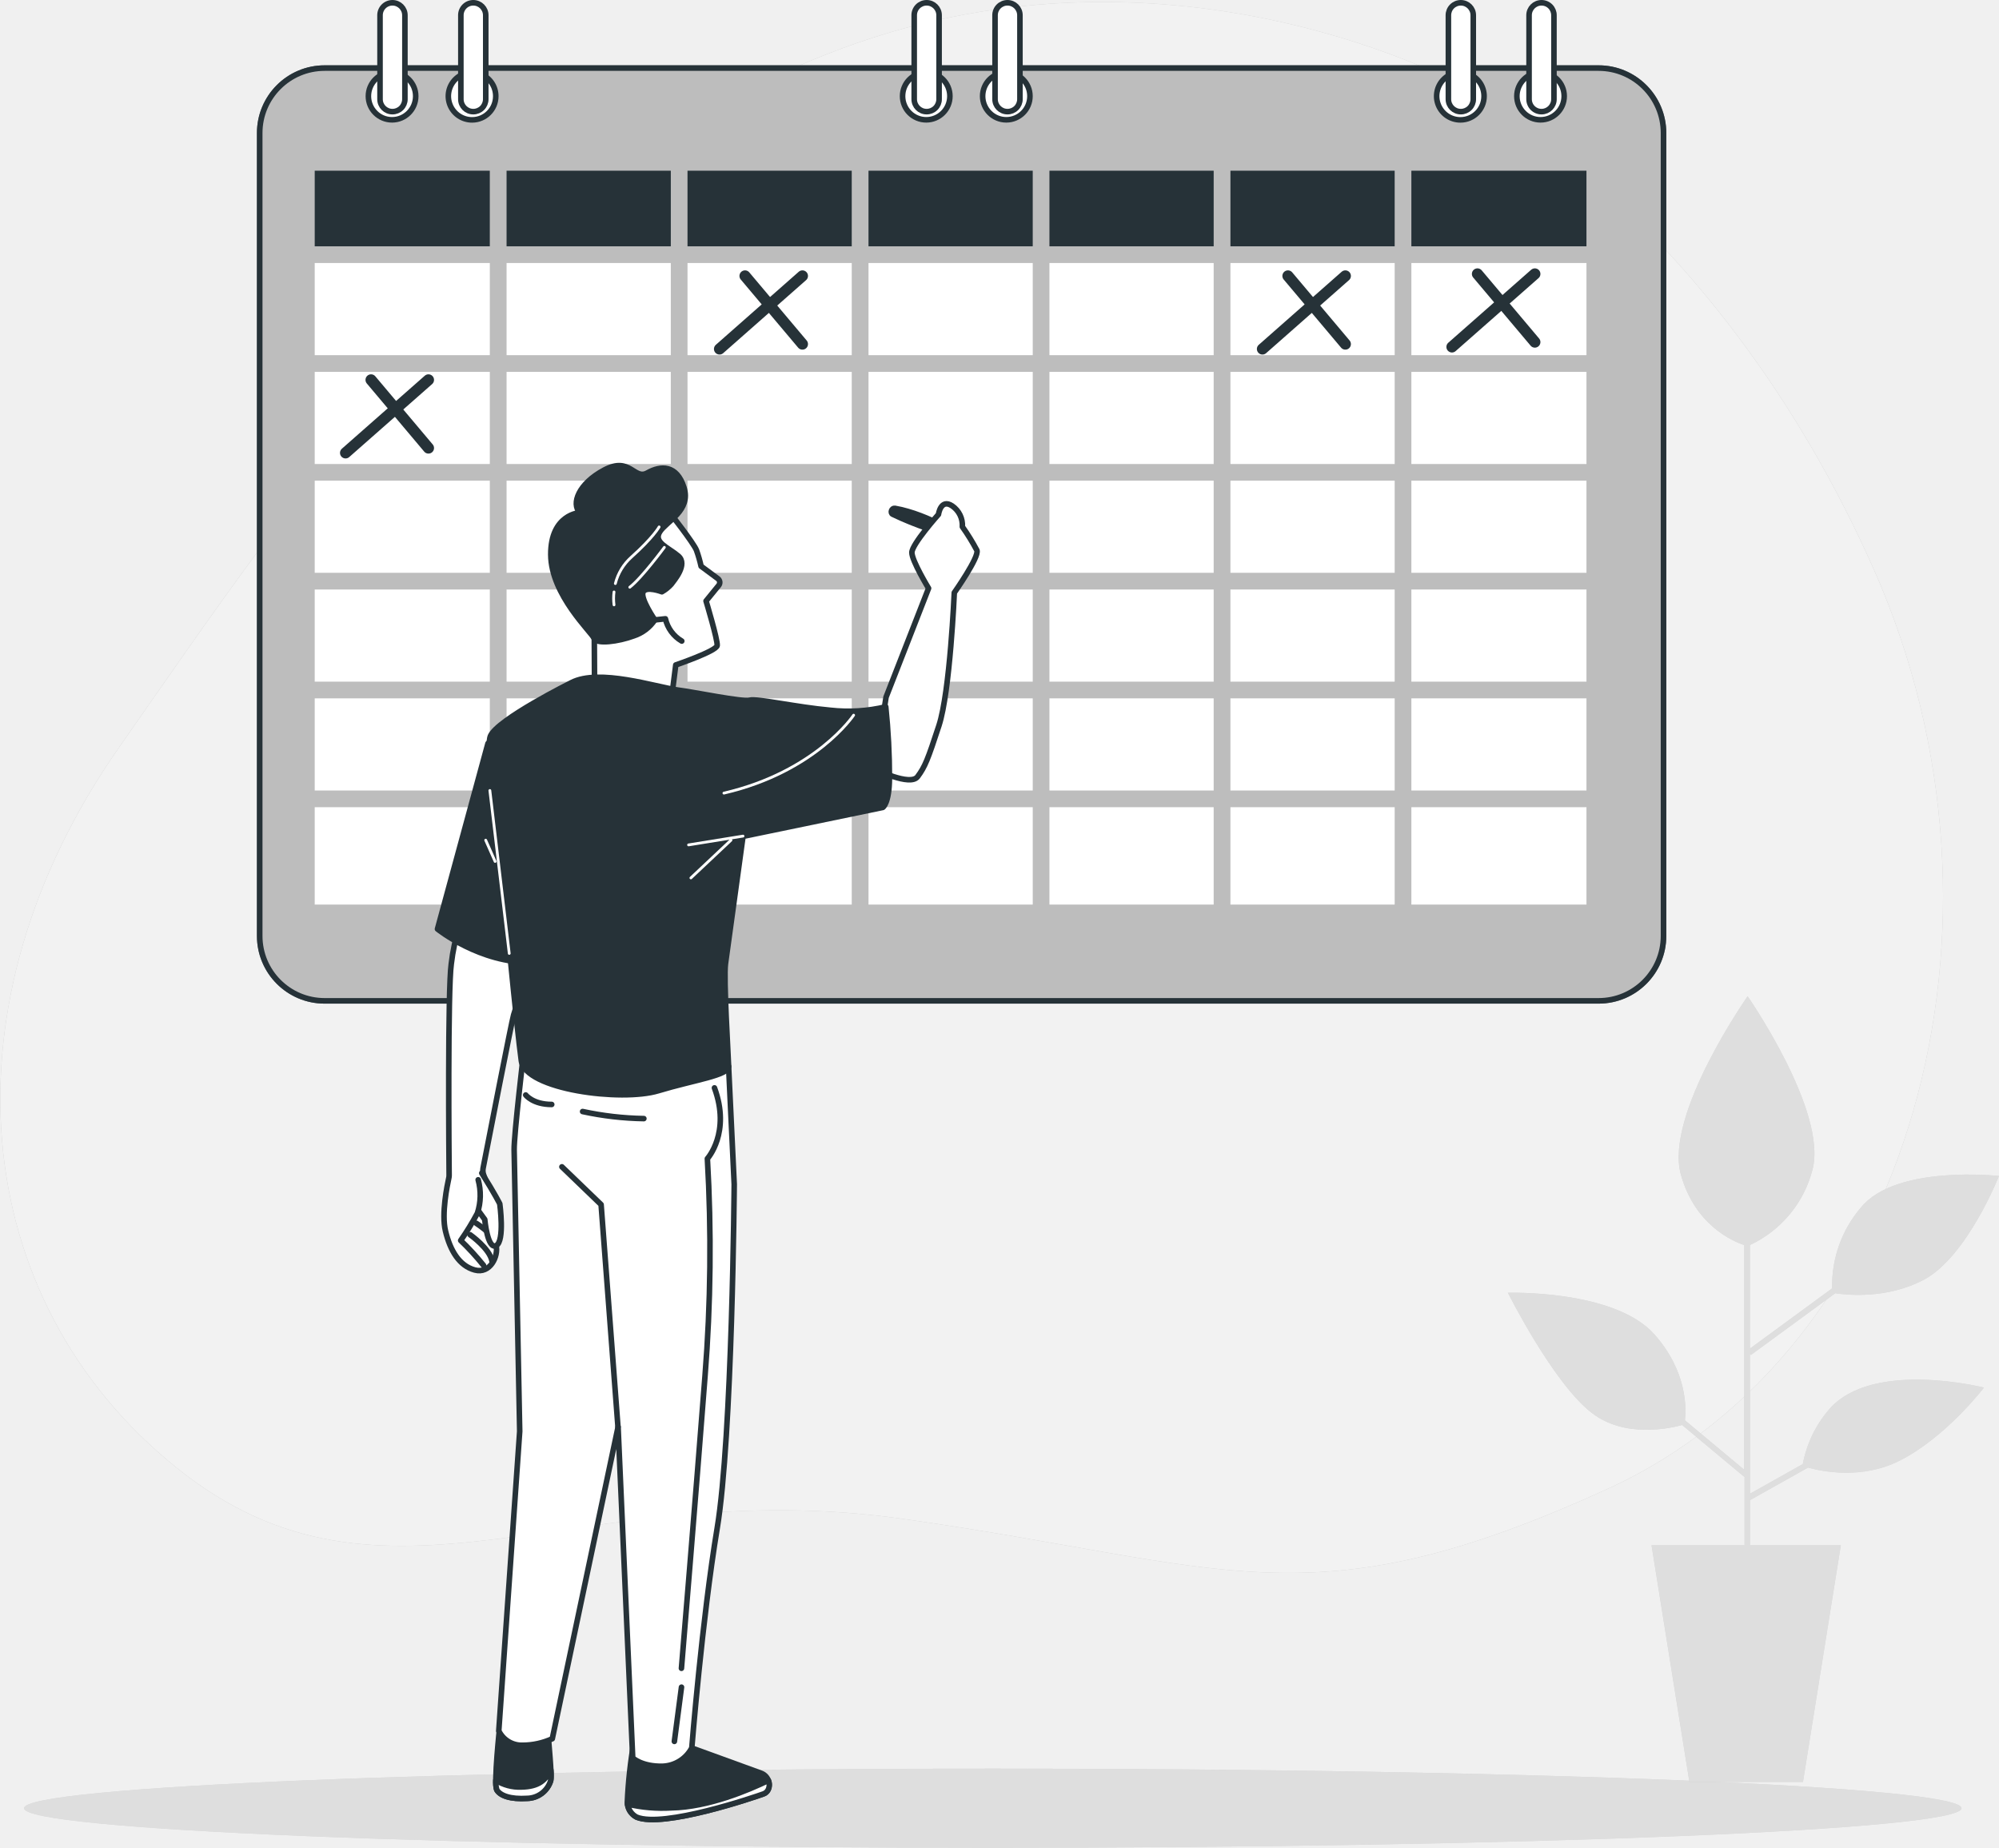
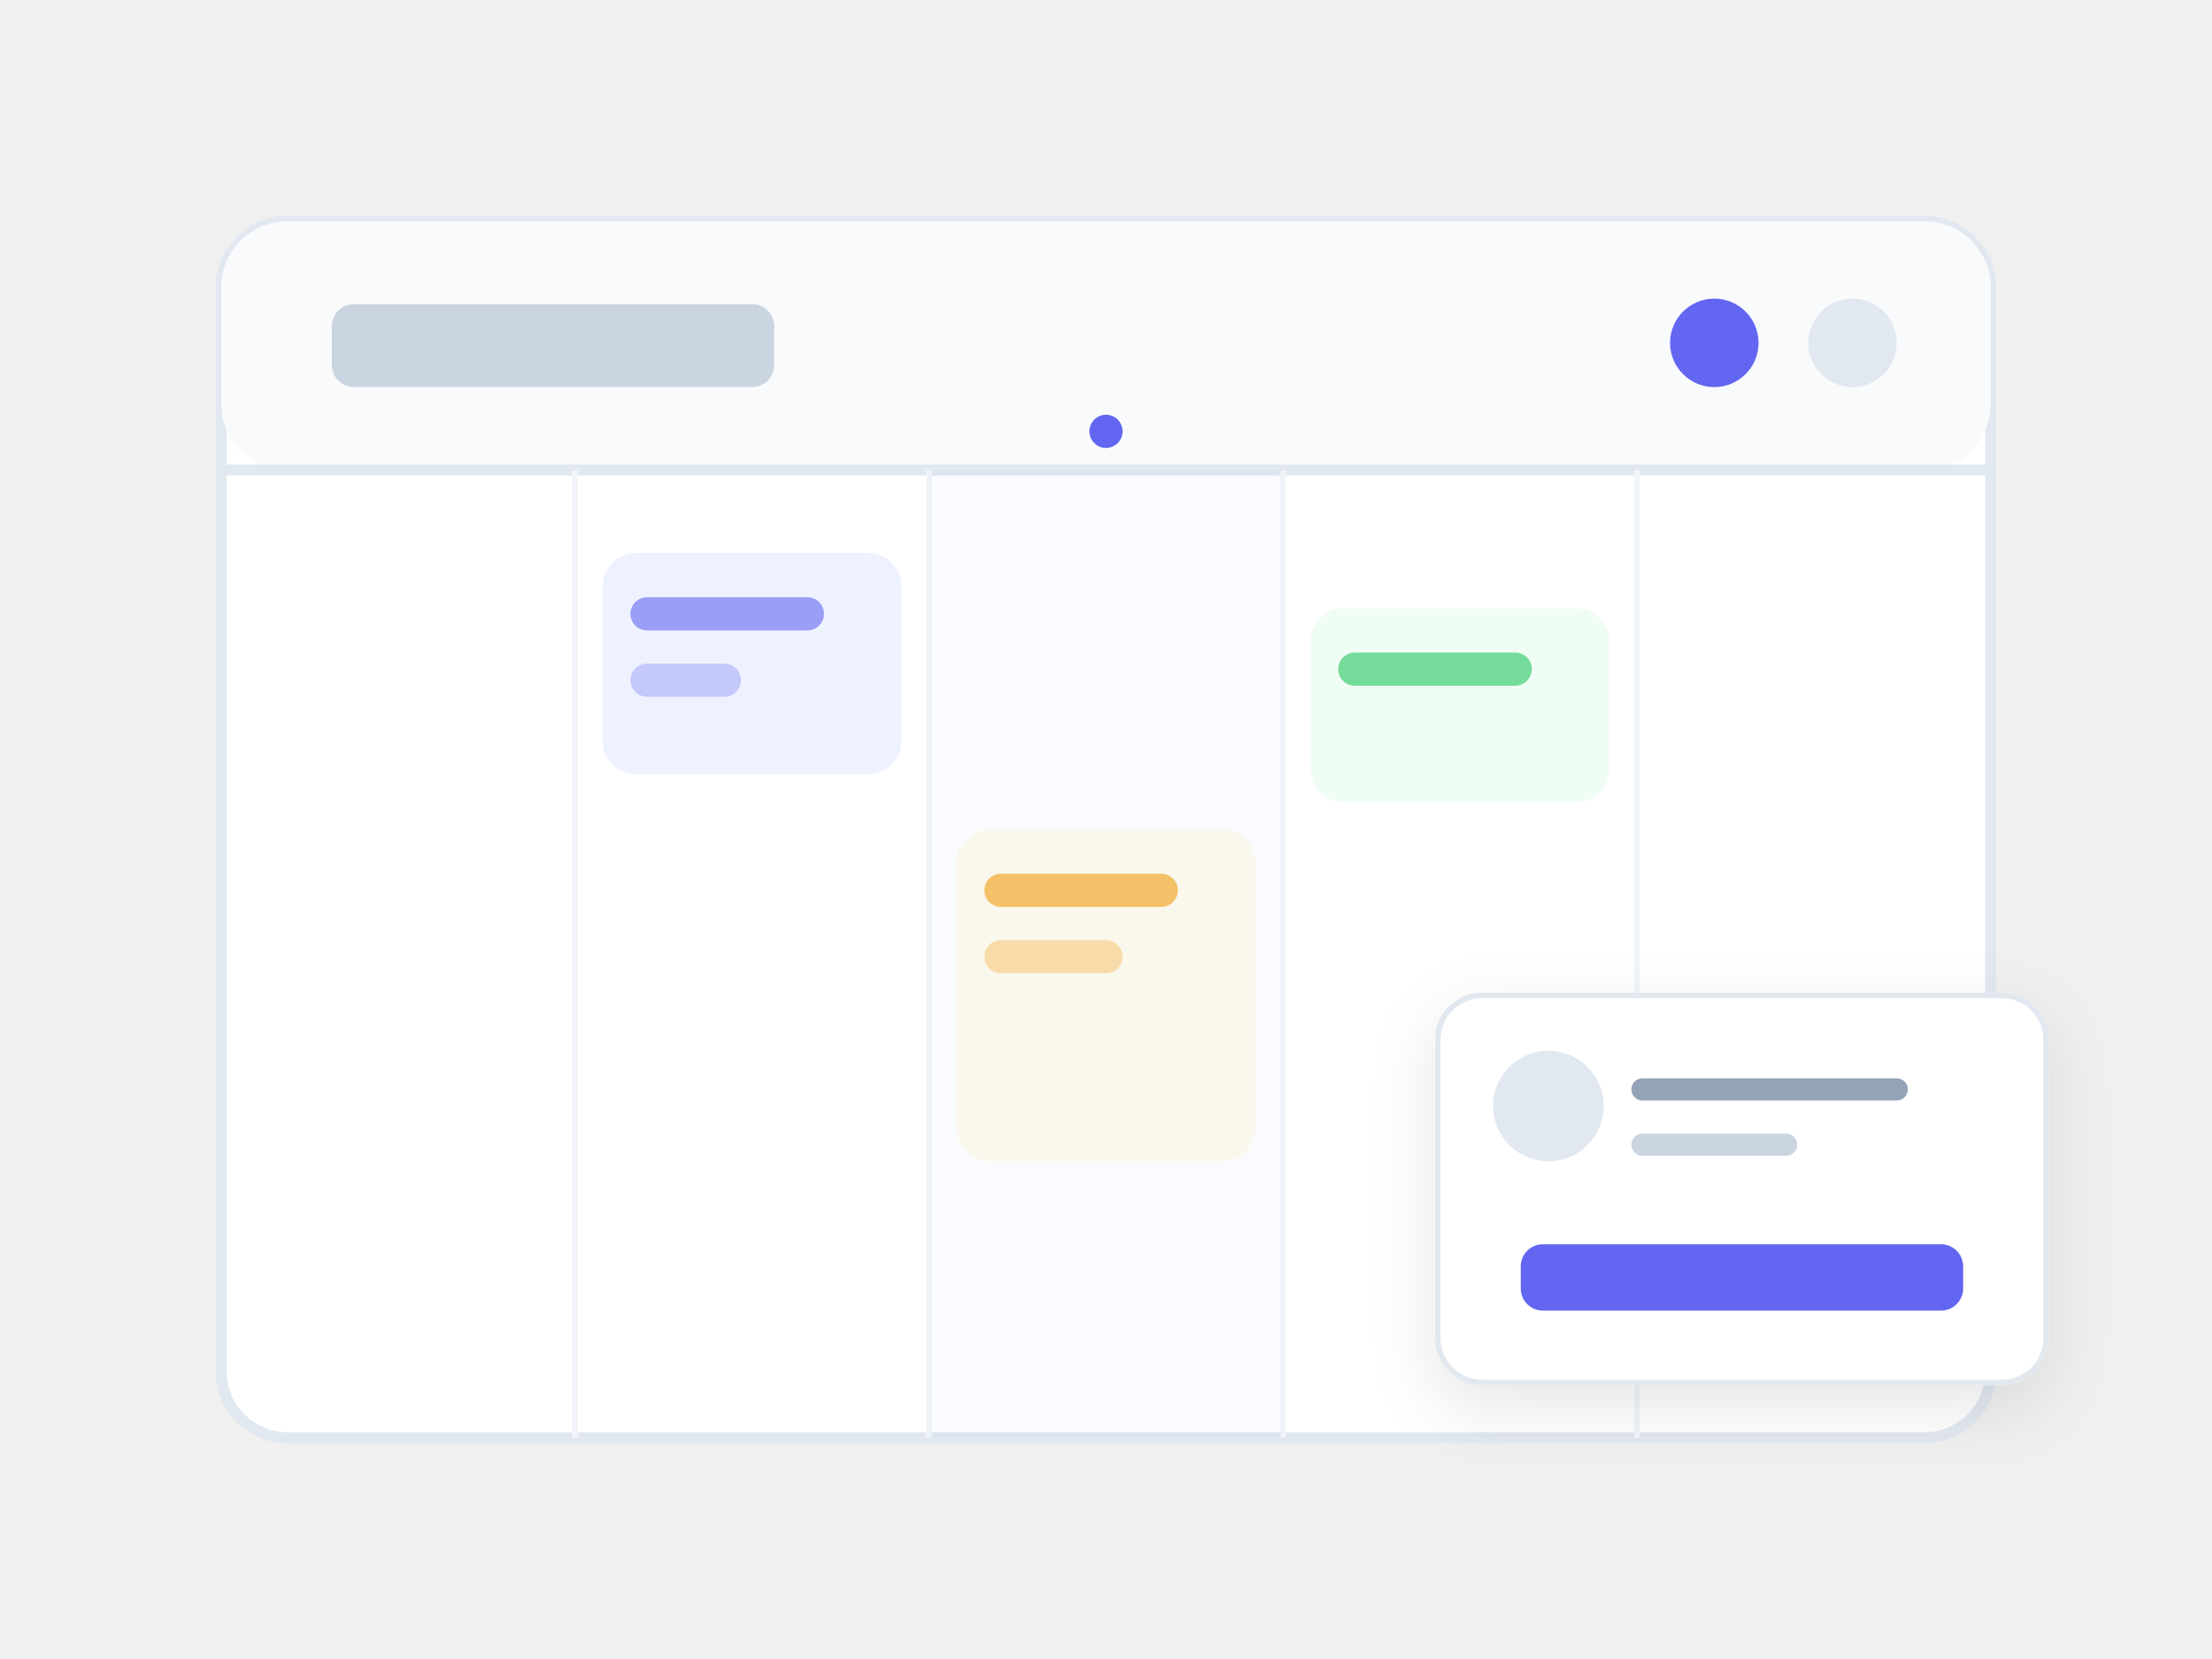
- <svg xmlns="http://www.w3.org/2000/svg" viewBox="0 0 359.06 331.87">
-   <defs>
-     <style>.cls-1,.cls-4,.cls-5{fill:#bdbdbd;}.cls-10,.cls-2,.cls-3,.cls-6,.cls-8{fill:#fff;}.cls-2{opacity:0.8;}.cls-3{opacity:0.5;}.cls-10,.cls-11,.cls-13,.cls-4,.cls-5,.cls-8,.cls-9{stroke:#263238;}.cls-10,.cls-11,.cls-12,.cls-13,.cls-4,.cls-5,.cls-8,.cls-9{stroke-linecap:round;}.cls-4,.cls-5,.cls-8{stroke-miterlimit:10;}.cls-5{opacity:0.7;}.cls-11,.cls-7{fill:#263238;}.cls-12,.cls-13,.cls-9{fill:none;}.cls-10,.cls-11,.cls-12,.cls-13,.cls-9{stroke-linejoin:round;}.cls-9{stroke-width:2px;}.cls-12{stroke:#fff;stroke-width:0.5px;}</style>
-   </defs>
-   <g id="Background_Simple" data-name="Background Simple">
-     <path class="cls-1" d="M334.58,119.45s-52.13-29.16-111.94-7-97.93,79.8-130,125.71-27.19,99,10.43,129.24,71.72.9,130.33,9.16,72.88,19.26,126.89-5.45,76-101,47.66-165S334.58,119.45,334.58,119.45Z" transform="translate(-71.35 -103.78)" />
-     <path class="cls-2" d="M334.58,119.45s-52.13-29.16-111.94-7-97.93,79.8-130,125.71-27.19,99,10.43,129.24,71.72.9,130.33,9.16,72.88,19.26,126.89-5.45,76-101,47.66-165S334.58,119.45,334.58,119.45Z" transform="translate(-71.35 -103.78)" />
-   </g>
-   <g id="Ground">
-     <path class="cls-1" d="M423.67,428.55c0,3.92-77.91,7.1-174,7.1s-174-3.18-174-7.1,77.9-7.11,174-7.11S423.67,424.62,423.67,428.55Z" transform="translate(-71.35 -103.78)" />
-     <path class="cls-3" d="M423.67,428.55c0,3.92-77.91,7.1-174,7.1s-174-3.18-174-7.1,77.9-7.11,174-7.11S423.67,424.62,423.67,428.55Z" transform="translate(-71.35 -103.78)" />
-   </g>
-   <g id="Plants">
-     <path class="cls-1" d="M399.91,356.9a21,21,0,0,0-4.74,9.84l-9.5,5.33V346.88l.18.26L401,336.05c1.91.3,9.26,1.14,16-2.47C424.72,329.39,430.4,315,430.4,315s-18.53-2.09-24.81,5.68a21.53,21.53,0,0,0-5.15,14.5L385.67,346v-18.6a20.57,20.57,0,0,0,11.25-13.58c2.69-10.47-11.66-31.1-11.66-31.1s-14.95,21.23-12,32c2.53,9.12,9.34,12,11.37,12.68v40.35L374,358.88c.24-2.12.43-8.77-5.49-15.44-7.18-8.07-26.31-7.47-26.31-7.47s8.07,16.14,15,21.53c6,4.7,14.3,2.78,16.29,2.22l11.22,9.35v12.26H368l6.8,42.5h20.4l6.8-42.5H385.67v-8.11l10.44-5.85c2.54.7,9.64,2.16,16.36-1.2C420.84,362,427.71,353,427.71,353S407.68,347.93,399.91,356.9Z" transform="translate(-71.35 -103.78)" />
-     <path class="cls-3" d="M399.91,356.9a21,21,0,0,0-4.74,9.84l-9.5,5.33V346.88l.18.26L401,336.05c1.91.3,9.26,1.14,16-2.47C424.72,329.39,430.4,315,430.4,315s-18.53-2.09-24.81,5.68a21.53,21.53,0,0,0-5.15,14.5L385.67,346v-18.6a20.57,20.57,0,0,0,11.25-13.58c2.69-10.47-11.66-31.1-11.66-31.1s-14.95,21.23-12,32c2.53,9.12,9.34,12,11.37,12.68v40.35L374,358.88c.24-2.12.43-8.77-5.49-15.44-7.18-8.07-26.31-7.47-26.31-7.47s8.07,16.14,15,21.53c6,4.7,14.3,2.78,16.29,2.22l11.22,9.35v12.26H368l6.8,42.5h20.4l6.8-42.5H385.67v-8.11l10.44-5.85c2.54.7,9.64,2.16,16.36-1.2C420.84,362,427.71,353,427.71,353S407.68,347.93,399.91,356.9Z" transform="translate(-71.35 -103.78)" />
-   </g>
-   <g id="Calendar">
-     <rect class="cls-4" x="46.65" y="12.23" width="252.15" height="167.53" rx="11.66" ry="11.66" />
-     <rect class="cls-5" x="46.65" y="12.23" width="252.15" height="167.53" rx="11.66" ry="11.66" />
-     <rect class="cls-6" x="123.49" y="105.88" width="29.5" height="16.55" />
-     <rect class="cls-6" x="123.49" y="125.43" width="29.5" height="16.55" />
-     <rect class="cls-6" x="156" y="105.88" width="29.5" height="16.55" />
-     <rect class="cls-6" x="188.5" y="86.33" width="29.5" height="16.55" />
-     <rect class="cls-6" x="188.5" y="66.79" width="29.5" height="16.55" />
-     <rect class="cls-7" x="188.5" y="30.66" width="29.5" height="13.58" />
-     <rect class="cls-7" x="156" y="30.66" width="29.5" height="13.58" />
-     <rect class="cls-6" x="156" y="125.43" width="29.5" height="16.55" />
-     <rect class="cls-6" x="156" y="47.24" width="29.5" height="16.55" />
-     <rect class="cls-6" x="156" y="66.79" width="29.5" height="16.55" />
-     <rect class="cls-6" x="156" y="86.33" width="29.5" height="16.55" />
-     <rect class="cls-6" x="188.5" y="125.43" width="29.5" height="16.55" />
-     <rect class="cls-6" x="56.53" y="47.24" width="31.45" height="16.55" />
-     <rect class="cls-6" x="56.53" y="86.33" width="31.45" height="16.55" />
-     <rect class="cls-6" x="56.53" y="105.88" width="31.45" height="16.55" />
-     <rect class="cls-6" x="56.53" y="66.79" width="31.45" height="16.55" />
-     <rect class="cls-7" x="253.51" y="30.66" width="31.45" height="13.58" />
-     <rect class="cls-6" x="56.53" y="125.43" width="31.45" height="16.55" />
-     <rect class="cls-6" x="221.01" y="47.24" width="29.5" height="16.55" />
-     <rect class="cls-6" x="188.5" y="105.88" width="29.5" height="16.55" />
-     <rect class="cls-6" x="221.01" y="105.88" width="29.5" height="16.55" />
-     <rect class="cls-6" x="221.01" y="66.79" width="29.5" height="16.55" />
-     <rect class="cls-6" x="221.01" y="86.33" width="29.5" height="16.55" />
-     <rect class="cls-6" x="221.01" y="125.43" width="29.5" height="16.55" />
-     <rect class="cls-6" x="188.5" y="47.24" width="29.5" height="16.55" />
-     <rect class="cls-6" x="253.51" y="125.43" width="31.45" height="16.55" />
-     <rect class="cls-7" x="221.01" y="30.66" width="29.5" height="13.58" />
-     <rect class="cls-6" x="253.51" y="105.88" width="31.45" height="16.55" />
-     <rect class="cls-6" x="221.01" y="144.98" width="29.5" height="17.49" />
-     <rect class="cls-6" x="253.51" y="86.33" width="31.45" height="16.55" />
-     <rect class="cls-6" x="156" y="144.98" width="29.5" height="17.49" />
-     <rect class="cls-6" x="188.5" y="144.98" width="29.5" height="17.49" />
-     <rect class="cls-6" x="253.51" y="66.79" width="31.45" height="16.55" />
-     <rect class="cls-6" x="253.51" y="144.98" width="31.45" height="17.49" />
-     <rect class="cls-6" x="56.53" y="144.98" width="31.45" height="17.49" />
-     <rect class="cls-6" x="253.51" y="47.24" width="31.45" height="16.55" />
-     <rect class="cls-7" x="56.53" y="30.66" width="31.45" height="13.58" />
-     <rect class="cls-7" x="90.99" y="30.66" width="29.5" height="13.58" />
-     <rect class="cls-6" x="90.99" y="105.88" width="29.5" height="16.55" />
-     <rect class="cls-7" x="123.49" y="30.66" width="29.5" height="13.58" />
-     <rect class="cls-6" x="123.49" y="66.79" width="29.5" height="16.55" />
-     <rect class="cls-6" x="90.99" y="125.43" width="29.5" height="16.55" />
-     <rect class="cls-6" x="123.49" y="47.24" width="29.5" height="16.55" />
-     <rect class="cls-6" x="90.99" y="47.24" width="29.5" height="16.55" />
-     <rect class="cls-6" x="123.49" y="86.33" width="29.5" height="16.55" />
-     <rect class="cls-6" x="90.99" y="86.33" width="29.5" height="16.55" />
-     <rect class="cls-6" x="90.99" y="144.98" width="29.5" height="17.49" />
-     <rect class="cls-6" x="90.99" y="66.79" width="29.5" height="16.55" />
-     <rect class="cls-6" x="123.49" y="144.98" width="29.5" height="17.49" />
-     <circle class="cls-8" cx="70.42" cy="17.27" r="4.25" />
-     <path class="cls-8" d="M160.4,121.06a4.26,4.26,0,1,0-4.25,4.25A4.25,4.25,0,0,0,160.4,121.06Z" transform="translate(-71.35 -103.78)" />
-     <path class="cls-8" d="M141.84,123.83h0a2.23,2.23,0,0,1-2.23-2.23V106.52a2.23,2.23,0,0,1,2.23-2.24h0a2.24,2.24,0,0,1,2.24,2.24V121.6A2.23,2.23,0,0,1,141.84,123.83Z" transform="translate(-71.35 -103.78)" />
-     <path class="cls-8" d="M156.36,123.83h0a2.23,2.23,0,0,1-2.23-2.23V106.52a2.23,2.23,0,0,1,2.23-2.24h0a2.24,2.24,0,0,1,2.24,2.24V121.6A2.23,2.23,0,0,1,156.36,123.83Z" transform="translate(-71.35 -103.78)" />
-     <path class="cls-8" d="M337.92,121.06a4.26,4.26,0,1,0-4.25,4.25A4.25,4.25,0,0,0,337.92,121.06Z" transform="translate(-71.35 -103.78)" />
-     <circle class="cls-8" cx="276.71" cy="17.27" r="4.25" />
-     <path class="cls-8" d="M333.74,123.83h0a2.23,2.23,0,0,1-2.23-2.23V106.52a2.23,2.23,0,0,1,2.23-2.24h0a2.24,2.24,0,0,1,2.24,2.24V121.6A2.23,2.23,0,0,1,333.74,123.83Z" transform="translate(-71.35 -103.78)" />
-     <path class="cls-8" d="M348.27,123.83h0A2.23,2.23,0,0,1,346,121.6V106.52a2.24,2.24,0,0,1,2.24-2.24h0a2.23,2.23,0,0,1,2.23,2.24V121.6A2.23,2.23,0,0,1,348.27,123.83Z" transform="translate(-71.35 -103.78)" />
-     <circle class="cls-8" cx="166.37" cy="17.27" r="4.25" />
-     <circle class="cls-8" cx="180.75" cy="17.27" r="4.25" />
-     <path class="cls-8" d="M237.79,123.83h0a2.23,2.23,0,0,1-2.23-2.23V106.52a2.23,2.23,0,0,1,2.23-2.24h0a2.24,2.24,0,0,1,2.24,2.24V121.6A2.23,2.23,0,0,1,237.79,123.83Z" transform="translate(-71.35 -103.78)" />
-     <path class="cls-8" d="M252.31,123.83h0a2.23,2.23,0,0,1-2.23-2.23V106.52a2.23,2.23,0,0,1,2.23-2.24h0a2.24,2.24,0,0,1,2.24,2.24V121.6A2.23,2.23,0,0,1,252.31,123.83Z" transform="translate(-71.35 -103.78)" />
-     <line class="cls-9" x1="76.96" y1="68.23" x2="62.07" y2="81.34" />
-     <line class="cls-9" x1="66.65" y1="68.23" x2="76.96" y2="80.47" />
-     <line class="cls-9" x1="241.65" y1="49.56" x2="226.76" y2="62.68" />
-     <line class="cls-9" x1="231.34" y1="49.56" x2="241.65" y2="61.8" />
-     <line class="cls-9" x1="144.13" y1="49.56" x2="129.24" y2="62.68" />
-     <line class="cls-9" x1="133.82" y1="49.56" x2="144.13" y2="61.8" />
-     <line class="cls-9" x1="275.69" y1="49.2" x2="260.8" y2="62.31" />
-     <line class="cls-9" x1="265.38" y1="49.2" x2="275.69" y2="61.44" />
-   </g>
-   <g id="Character_1" data-name="Character 1">
-     <path class="cls-10" d="M191.4,195.53s4.59,5.82,5.06,7.1a24.09,24.09,0,0,1,.82,2.85l3,2.22a.85.85,0,0,1,.16,1.23l-2.27,2.79s2.11,7,2,8-7.44,3.49-7.44,3.49l-.68,5.36-13.9-.18-.05-9.93-5.55-13S177.52,196.08,191.4,195.53Z" transform="translate(-71.35 -103.78)" />
-     <path class="cls-10" d="M189,215.12l1.87-.2a6.25,6.25,0,0,0,2.94,4" transform="translate(-71.35 -103.78)" />
-     <path class="cls-11" d="M175.5,195.86s-5.25.25-5.22,7.52,7.39,14,7.79,15.07,4.34.57,7.11-.46a7.27,7.27,0,0,0,3.79-2.87s-2.65-3.86-2.11-5,3.38-.05,3.38-.05a6.74,6.74,0,0,0,1.68-1.35c.48-.67,3.05-3.56,1.27-5.08s-4.55-2.44-3.32-4.36,5.63-3.79,4.34-7.92-4.17-4-6.57-2.65-3.06-3-7.73-.53S173.93,194.26,175.5,195.86Z" transform="translate(-71.35 -103.78)" />
-     <path class="cls-12" d="M181.64,210.1a9.06,9.06,0,0,0,0,2.32" transform="translate(-71.35 -103.78)" />
-     <path class="cls-12" d="M189.74,198.42s-1,1.85-5,5.44a9.48,9.48,0,0,0-2.86,4.73" transform="translate(-71.35 -103.78)" />
-     <path class="cls-12" d="M190.68,202.09s-4.07,5.52-6.21,7.16" transform="translate(-71.35 -103.78)" />
-     <path class="cls-11" d="M231.69,196.14a55.16,55.16,0,0,0,13,4.36s-6.41-4.34-12.61-5.42C231.51,195,231.2,195.89,231.69,196.14Z" transform="translate(-71.35 -103.78)" />
-     <path class="cls-10" d="M230.5,229l7.64-19.56s-3-4.93-3-6.42,4.78-6.85,4.78-6.85.39-2.91,2.47-1.52a4.22,4.22,0,0,1,1.82,3.74,38.62,38.62,0,0,1,2.61,4.23c.48,1.16-4.06,7.61-4.06,7.61S242,228,240,234.11s-2.5,7.38-3.83,9.17-7.65-1.36-7.65-1.36Z" transform="translate(-71.35 -103.78)" />
-     <path class="cls-11" d="M195.57,417.72,208,422.24a2.21,2.21,0,0,1,1.3,3,1.47,1.47,0,0,1-.83.73c-1.58.57-18,6.2-22.79,4.17a3,3,0,0,1-1.65-2.63,83.13,83.13,0,0,1,1.21-11S191.34,419.4,195.57,417.72Z" transform="translate(-71.35 -103.78)" />
-     <path class="cls-10" d="M209.32,425.25a2,2,0,0,0,.05-1.69c-3.44,1.67-10.75,4.8-17.41,4.92a27.12,27.12,0,0,1-7.88-.67,3.1,3.1,0,0,0,1.62,2.34c4.82,2,21.21-3.6,22.79-4.17A1.47,1.47,0,0,0,209.32,425.25Z" transform="translate(-71.35 -103.78)" />
-     <path class="cls-11" d="M161.11,413.94s-1.12,10.31-.52,11.33,2.39,1.71,5.47,1.51a4.5,4.5,0,0,0,4.2-3.17c.28-.74-.44-7.48-.46-8.66S161.11,413.94,161.11,413.94Z" transform="translate(-71.35 -103.78)" />
-     <path class="cls-10" d="M170.29,421.68c-.95,1.83-2.16,3-5.3,3.06a8,8,0,0,1-4.58-1.22,4.89,4.89,0,0,0,.18,1.75c.61,1,2.39,1.71,5.47,1.51a4.5,4.5,0,0,0,4.2-3.17A8.06,8.06,0,0,0,170.29,421.68Z" transform="translate(-71.35 -103.78)" />
-     <path class="cls-10" d="M202.22,295.31a41.76,41.76,0,0,1-9.17,3.27l-27.57-6.37s-1.83,15.46-1.78,18.12,1,50.53,1,50.53l-3.76,53.8a4.59,4.59,0,0,0,4.31,2.58,12.87,12.87,0,0,0,5.3-1.17l11.82-56L185,419.52s1.63,1.57,5.35,1.49a6.18,6.18,0,0,0,5.26-3.29s1.83-23,4.56-39.46,3.06-61.77,3.06-61.77Z" transform="translate(-71.35 -103.78)" />
-     <path class="cls-13" d="M176,303.42a56.27,56.27,0,0,0,11,1.27" transform="translate(-71.35 -103.78)" />
-     <path class="cls-13" d="M165.78,300.45s1.28,1.7,4.67,1.7" transform="translate(-71.35 -103.78)" />
-     <path class="cls-13" d="M193.75,403.42s2.54-30.51,4.24-52.54a286.5,286.5,0,0,0,.42-39s4.24-4.66,1.27-12.71" transform="translate(-71.35 -103.78)" />
-     <line class="cls-13" x1="122.41" y1="303.03" x2="121.13" y2="312.77" />
-     <polyline class="cls-13" points="111 256.3 107.97 216.35 100.93 209.57" />
-     <path class="cls-10" d="M167.57,273.39a2.2,2.2,0,0,0-.87-2.5c-3.06-2.07-10.48-6.33-12.85-.72a36.09,36.09,0,0,0-1.44,6.72c-.66,4.49-.42,34.89-.39,38a2.07,2.07,0,0,1-.06.5c-.26,1.19-1.35,6.39-.59,9.49.85,3.53,2.48,6.25,5.25,7s4.28-2.45,3.85-4.41.6-3.48.17-5.44c-.35-1.58-1.85-5.71-2.42-7.24a2.26,2.26,0,0,1-.1-1.18c.78-4,5.15-26.43,5.48-27.51S166.49,276.88,167.57,273.39Z" transform="translate(-71.35 -103.78)" />
-     <path class="cls-13" d="M155.79,325.55s3.53,2.47,3.94,4.75" transform="translate(-71.35 -103.78)" />
-     <path class="cls-13" d="M156.91,323.5s2.8,1.83,3.55,3.27" transform="translate(-71.35 -103.78)" />
-     <path class="cls-10" d="M157.42,321.43l1,1.38s.5,5.5,2.06,4.68.64-7.49.64-7.49-.79-1.63-3.23-5.52" transform="translate(-71.35 -103.78)" />
-     <path class="cls-13" d="M157.24,315.68a10.48,10.48,0,0,1-.14,6,47.61,47.61,0,0,1-3,4.9,46.53,46.53,0,0,1,4.11,4.48" transform="translate(-71.35 -103.78)" />
-     <path class="cls-11" d="M159,237.31l-9.07,33.33s7.59,6.15,17,6L173,245S166.22,229.77,159,237.31Z" transform="translate(-71.35 -103.78)" />
-     <path class="cls-11" d="M174,226.38S160.68,233,159.43,236c-1,2.5,2.06,20.2,2.12,23.31s2.72,29.83,3.44,35,18,7.37,24.58,5.38,12.69-2.75,12.65-4.41-.92-15.72-.56-18.41S204.81,254,204.81,254l25.11-5.2s1.16-.7,1.19-5.24a122.85,122.85,0,0,0-.66-12.83,28.9,28.9,0,0,1-9.94.62c-6.06-.54-13.24-2.17-14.52-1.81s-10-1.46-12.87-1.82C189.13,227.18,179,223.8,174,226.38Z" transform="translate(-71.35 -103.78)" />
-     <line class="cls-12" x1="91.47" y1="171.24" x2="87.99" y2="141.98" />
-     <line class="cls-12" x1="88.93" y1="154.72" x2="87.24" y2="150.9" />
-     <line class="cls-12" x1="133.46" y1="150.17" x2="123.68" y2="151.75" />
-     <line class="cls-12" x1="131.3" y1="150.9" x2="124.1" y2="157.68" />
-     <path class="cls-12" d="M224.68,232.23s-6.78,10.17-23.3,14" transform="translate(-71.35 -103.78)" />
+ <svg xmlns="http://www.w3.org/2000/svg" width="400" height="300" viewBox="0 0 400 300" fill="none">
+   <rect x="40" y="40" width="320" height="220" rx="12" fill="white" stroke="#E2E8F0" stroke-width="2" />
+   <rect x="40" y="40" width="320" height="45" rx="12" fill="#F8FAFC" />
+   <rect x="60" y="55" width="80" height="15" rx="4" fill="#CBD5E1" />
+   <circle cx="310" cy="62" r="8" fill="#6366F1" />
+   <circle cx="335" cy="62" r="8" fill="#E2E8F0" />
+   <line x1="40" y1="85" x2="360" y2="85" stroke="#E2E8F0" stroke-width="2" />
+   <line x1="104" y1="85" x2="104" y2="260" stroke="#F1F5F9" stroke-width="1" />
+   <line x1="168" y1="85" x2="168" y2="260" stroke="#F1F5F9" stroke-width="1" />
+   <line x1="232" y1="85" x2="232" y2="260" stroke="#F1F5F9" stroke-width="1" />
+   <line x1="296" y1="85" x2="296" y2="260" stroke="#F1F5F9" stroke-width="1" />
+   <rect x="109" y="100" width="54" height="40" rx="6" fill="#EEF2FF" />
+   <rect x="114" y="108" width="35" height="6" rx="3" fill="#6366F1" opacity="0.6" />
+   <rect x="114" y="120" width="20" height="6" rx="3" fill="#6366F1" opacity="0.3" />
+   <rect x="173" y="150" width="54" height="60" rx="6" fill="#FFFBEB" />
+   <rect x="178" y="158" width="35" height="6" rx="3" fill="#F59E0B" opacity="0.6" />
+   <rect x="178" y="170" width="25" height="6" rx="3" fill="#F59E0B" opacity="0.3" />
+   <rect x="237" y="110" width="54" height="35" rx="6" fill="#F0FDF4" />
+   <rect x="242" y="118" width="35" height="6" rx="3" fill="#22C55E" opacity="0.6" />
+   <rect x="168" y="85" width="64" height="175" fill="#6366F1" fill-opacity="0.03" />
+   <circle cx="200" cy="78" r="3" fill="#6366F1" />
+   <g filter="drop-shadow(0 4px 6px rgba(0,0,0,0.1))">
+     <rect x="260" y="180" width="110" height="70" rx="8" fill="white" stroke="#E2E8F0" stroke-width="1" />
+     <circle cx="280" cy="200" r="10" fill="#E2E8F0" />
+     <rect x="295" y="195" width="50" height="4" rx="2" fill="#94A3B8" />
+     <rect x="295" y="205" width="30" height="4" rx="2" fill="#CBD5E1" />
+     <rect x="275" y="225" width="80" height="12" rx="4" fill="#6366F1" />
  </g>
</svg>
